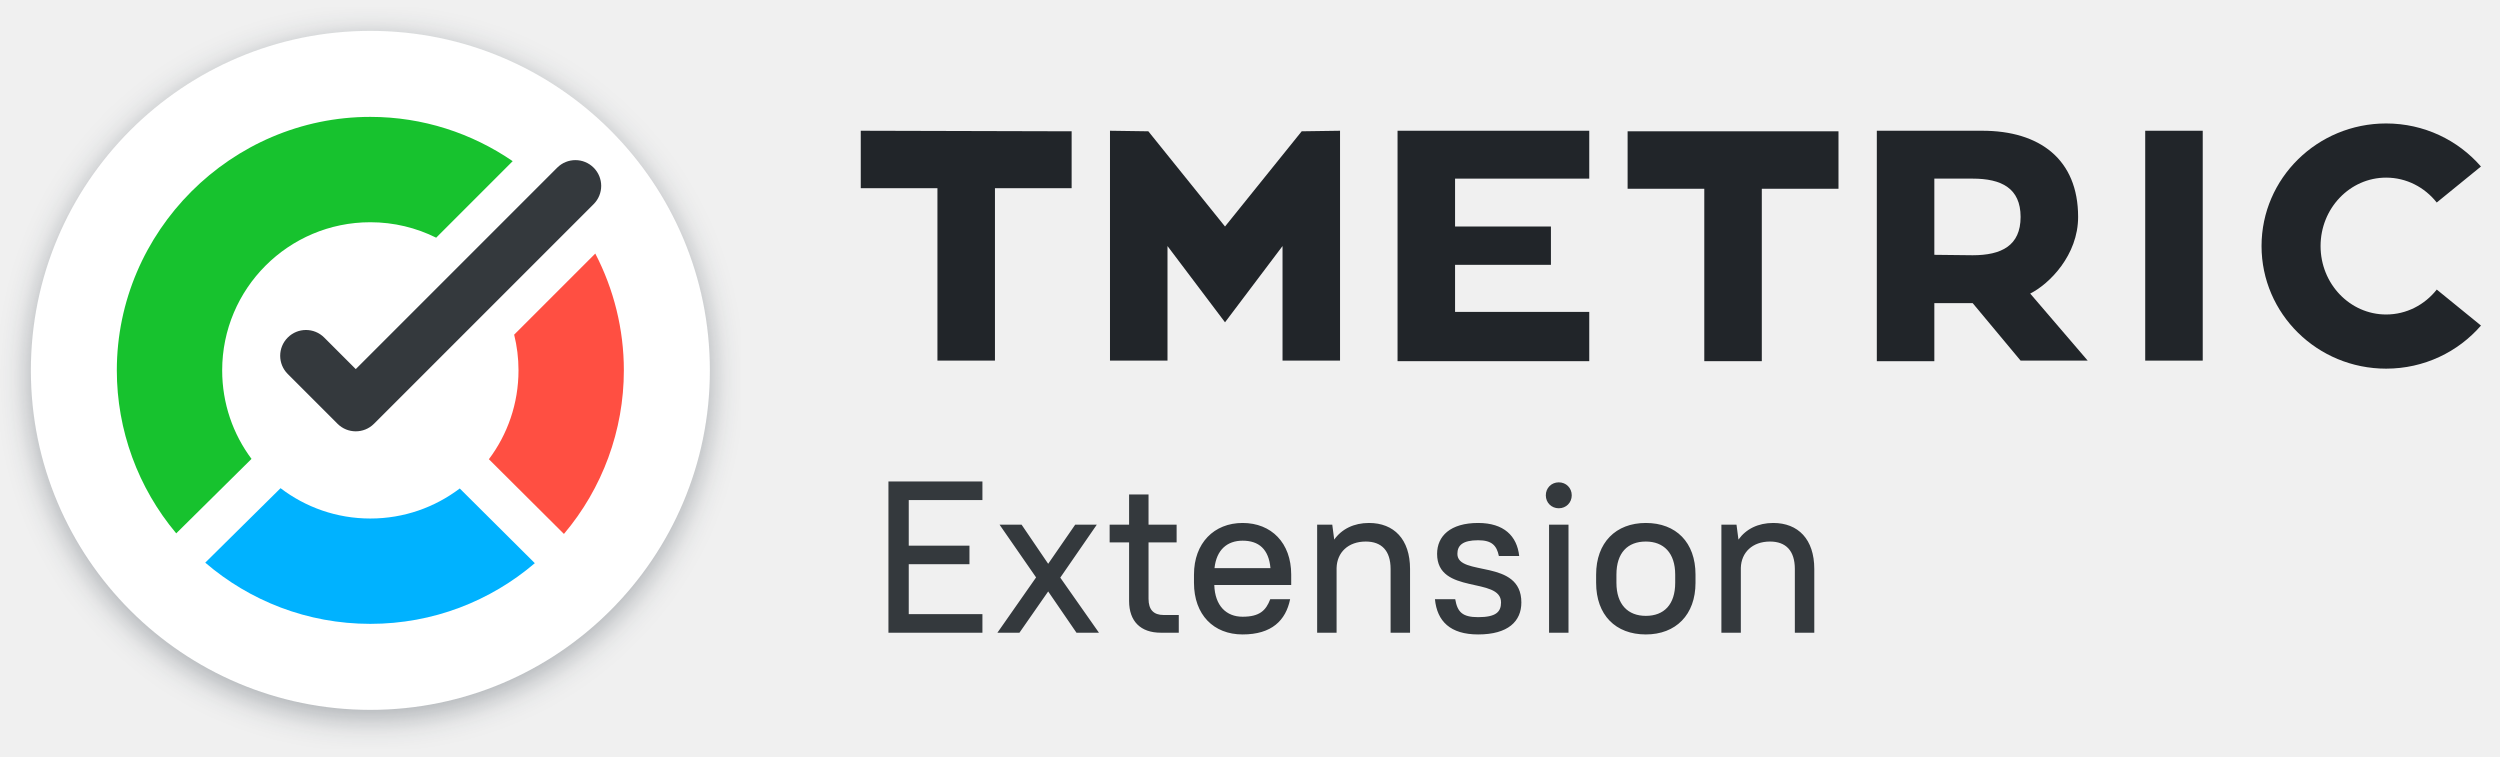
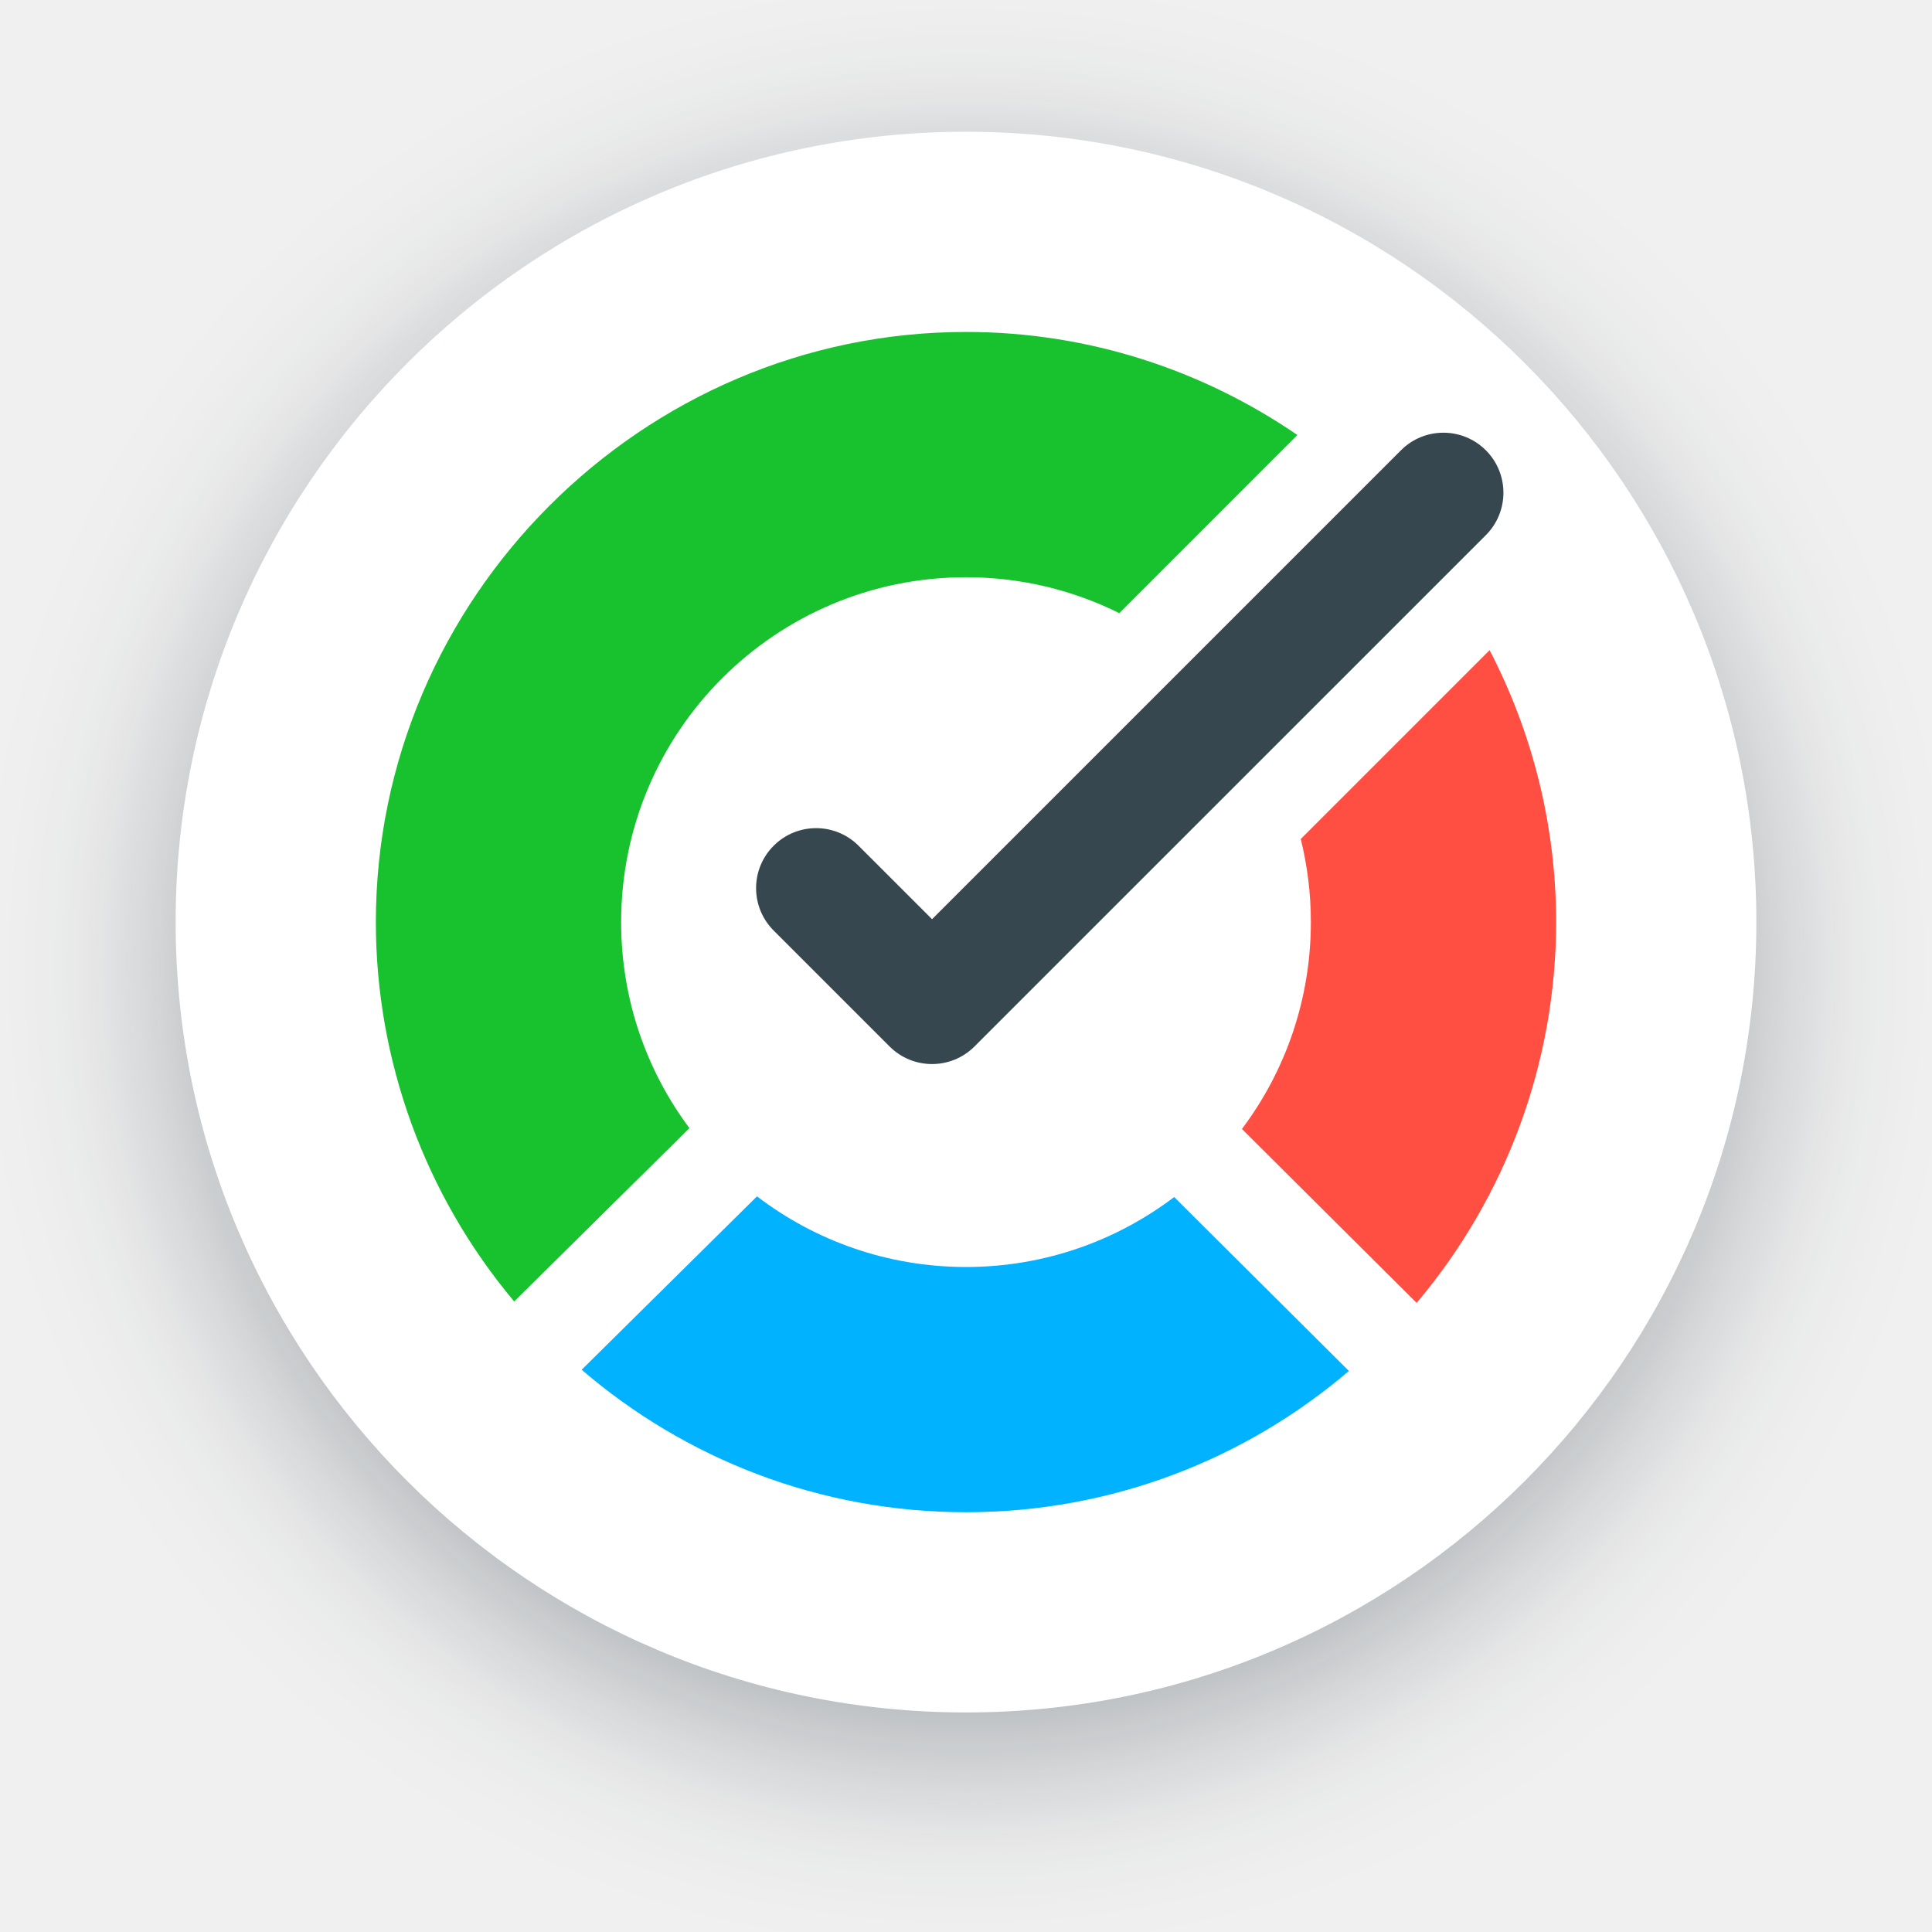
- <svg xmlns="http://www.w3.org/2000/svg" width="162" height="49" viewBox="0 0 162 49" fill="none">
+ <svg xmlns="http://www.w3.org/2000/svg" width="44" height="44" viewBox="0 0 44 44" fill="none">
  <g filter="url(#filter0_d)">
-     <path d="M24 46C36.15 46 46 36.15 46 24C46 11.85 36.15 2 24 2C11.85 2 2 11.85 2 24C2 36.15 11.85 46 24 46Z" fill="white" />
+     <path d="M22 39C31.941 39 40 30.941 40 21C40 11.059 31.941 3 22 3C12.059 3 4 11.059 4 21C4 30.941 12.059 39 22 39Z" fill="white" />
  </g>
-   <path d="M29.792 31.653C28.182 32.874 26.175 33.6 23.998 33.6C21.81 33.6 19.794 32.867 18.18 31.634L13.3 36.46C16.175 38.93 19.911 40.426 23.998 40.426C28.067 40.426 31.787 38.944 34.656 36.494L29.792 31.653Z" fill="#00B2FF" />
-   <path d="M33.317 21.686C33.501 22.427 33.599 23.201 33.599 23.998C33.599 26.16 32.885 28.154 31.68 29.758L36.543 34.599C39.038 31.646 40.426 27.893 40.426 23.998C40.426 21.343 39.779 18.75 38.574 16.43L33.317 21.686Z" fill="#FF4F42" />
-   <path d="M16.298 29.736C15.104 28.136 14.397 26.152 14.397 24.001C14.397 18.699 18.695 14.401 23.997 14.401C25.53 14.401 26.978 14.762 28.264 15.402L33.222 10.443C30.585 8.637 27.405 7.574 23.997 7.574C14.985 7.574 7.57 14.99 7.57 24.001C7.57 27.877 8.945 31.613 11.42 34.561L16.298 29.736Z" fill="#17C22E" />
-   <path d="M23.053 27.95C22.626 27.95 22.198 27.787 21.872 27.461L18.646 24.235C17.993 23.582 17.993 22.525 18.646 21.873C19.297 21.22 20.356 21.22 21.008 21.873L23.053 23.918L36.106 10.865C36.758 10.213 37.816 10.213 38.468 10.865C39.121 11.518 39.121 12.575 38.468 13.228L24.234 27.461C23.908 27.787 23.481 27.95 23.053 27.95Z" fill="#34393D" />
-   <path d="M60.746 23.368H64.473V12.196H69.442V8.508L55.777 8.472V12.196H60.746V23.368Z" fill="#212529" />
-   <path d="M79.381 20.885L75.654 15.944V23.368H71.927V8.472L74.412 8.508L79.381 14.678L84.35 8.508L86.834 8.472V23.368H83.108V15.944L79.381 20.885Z" fill="#212529" />
-   <path d="M100.5 17.161H94.288V20.211H102.984V23.404L90.561 23.404V8.472H102.984V11.575H94.288V14.678H100.5V17.161Z" fill="#212529" />
-   <path fill-rule="evenodd" clip-rule="evenodd" d="M127.83 19.644H125.345V23.404H121.618V8.472H128.451C132.178 8.472 134.662 10.328 134.662 14.058C134.662 16.534 132.799 18.402 131.557 19.023L135.283 23.368H130.935L127.83 19.644ZM130.935 14.058C130.935 12.196 129.693 11.575 127.83 11.575H125.345V16.512L127.83 16.54C129.693 16.54 130.935 15.92 130.935 14.058Z" fill="#212529" />
-   <path d="M139.01 23.368V8.472H142.737V23.368H139.01Z" fill="#212529" />
-   <path d="M114.165 23.404L110.438 23.404V12.232H105.469V8.508H119.134V12.232H114.165V23.404Z" fill="#212529" />
-   <path d="M160.767 21.096C159.286 22.805 157.082 23.889 154.621 23.889C150.163 23.889 146.548 20.332 146.548 15.944C146.548 11.557 150.163 8 154.621 8C157.081 8 159.284 9.083 160.765 10.79L157.9 13.123C157.121 12.138 155.942 11.51 154.622 11.51C152.275 11.51 150.373 13.496 150.373 15.944C150.373 18.393 152.275 20.379 154.622 20.379C155.943 20.379 157.123 19.75 157.902 18.764L160.767 21.096Z" fill="#212529" />
-   <path d="M57.571 41H63.661V39.796H58.887V36.562H62.821V35.358H58.887V32.404H63.661V31.2H57.571V41ZM69.756 41H71.212L68.706 37.43L71.072 34H69.672L67.922 36.534L66.2 34H64.772L67.138 37.416L64.632 41H66.06L67.922 38.326L69.756 41ZM71.905 35.148H73.165V38.942C73.165 40.258 73.907 41 75.223 41H76.385V39.852H75.405C74.761 39.852 74.425 39.516 74.425 38.802V35.148H76.245V34H74.425V32.04H73.165V34H71.905V35.148ZM80.52 41.112C82.41 41.112 83.32 40.202 83.6 38.83H82.312C82.032 39.558 81.626 39.964 80.52 39.964C79.47 39.964 78.728 39.264 78.686 37.906H83.67V37.234C83.67 35.176 82.382 33.888 80.52 33.888C78.672 33.888 77.37 35.19 77.37 37.234V37.766C77.37 39.838 78.644 41.112 80.52 41.112ZM80.52 35.036C81.57 35.036 82.214 35.582 82.326 36.814H78.7C78.826 35.624 79.526 35.036 80.52 35.036ZM85.351 41H86.611V36.8C86.639 35.792 87.367 35.092 88.501 35.092C89.523 35.092 90.111 35.68 90.111 36.87V41H91.371V36.87C91.371 34.938 90.321 33.888 88.711 33.888C87.731 33.888 86.947 34.28 86.457 34.966L86.331 34H85.351V41ZM95.784 41.112C97.73 41.112 98.584 40.258 98.584 39.04C98.584 36.17 94.439 37.388 94.439 35.89C94.439 35.344 94.775 35.008 95.784 35.008C96.665 35.008 96.987 35.344 97.127 36.03H98.444C98.303 34.728 97.45 33.888 95.784 33.888C93.978 33.888 93.124 34.742 93.124 35.89C93.124 38.564 97.267 37.346 97.267 39.04C97.267 39.656 96.931 39.992 95.784 39.992C94.761 39.992 94.439 39.656 94.299 38.83H92.984C93.124 40.258 93.978 41.112 95.784 41.112ZM100.379 41H101.639V34H100.379V41ZM101.009 32.936C101.485 32.936 101.849 32.572 101.849 32.096C101.849 31.62 101.485 31.256 101.009 31.256C100.533 31.256 100.169 31.62 100.169 32.096C100.169 32.572 100.533 32.936 101.009 32.936ZM106.649 41.112C108.595 41.112 109.869 39.838 109.869 37.766V37.234C109.869 35.148 108.609 33.888 106.649 33.888C104.703 33.888 103.429 35.162 103.429 37.234V37.766C103.429 39.852 104.689 41.112 106.649 41.112ZM106.649 39.908C105.487 39.908 104.745 39.166 104.745 37.766V37.234C104.745 35.82 105.473 35.092 106.649 35.092C107.811 35.092 108.553 35.834 108.553 37.234V37.766C108.553 39.18 107.825 39.908 106.649 39.908ZM111.546 41H112.806V36.8C112.834 35.792 113.562 35.092 114.696 35.092C115.718 35.092 116.306 35.68 116.306 36.87V41H117.566V36.87C117.566 34.938 116.516 33.888 114.906 33.888C113.926 33.888 113.142 34.28 112.652 34.966L112.526 34H111.546V41Z" fill="#34393D" />
+   <path d="M26.741 27.262C25.423 28.261 23.781 28.855 22 28.855C20.21 28.855 18.561 28.255 17.24 27.246L13.247 31.195C15.599 33.216 18.656 34.44 22 34.44C25.329 34.44 28.373 33.227 30.72 31.223L26.741 27.262Z" fill="#00B2FF" />
+   <path d="M29.624 19.108C29.774 19.715 29.854 20.348 29.854 21C29.854 22.768 29.27 24.4 28.284 25.712L32.263 29.673C34.304 27.257 35.44 24.187 35.44 21C35.44 18.828 34.911 16.706 33.925 14.807L29.624 19.108Z" fill="#FF4F42" />
+   <path d="M15.701 25.692C14.724 24.383 14.146 22.759 14.146 21C14.146 16.662 17.662 13.146 22 13.146C23.254 13.146 24.439 13.441 25.491 13.964L29.547 9.907C27.39 8.429 24.789 7.56 22 7.56C14.627 7.56 8.56 13.627 8.56 21C8.56 24.171 9.685 27.228 11.71 29.64L15.701 25.692Z" fill="#17C22E" />
+   <path d="M21.227 24.233C20.877 24.233 20.527 24.1 20.26 23.833L17.62 21.193C17.086 20.659 17.086 19.794 17.62 19.261C18.154 18.727 19.019 18.727 19.553 19.261L21.227 20.934L31.906 10.255C32.439 9.721 33.305 9.721 33.839 10.255C34.373 10.788 34.373 11.654 33.839 12.188L22.193 23.833C21.926 24.1 21.576 24.233 21.227 24.233Z" fill="#37474F" />
  <defs>
-     <filter id="filter0_d" x="0" y="0.5" width="48" height="48" filterUnits="userSpaceOnUse" color-interpolation-filters="sRGB">
+     <filter id="filter0_d" x="0" y="0" width="44" height="44" filterUnits="userSpaceOnUse" color-interpolation-filters="sRGB">
      <feFlood flood-opacity="0" result="BackgroundImageFix" />
      <feColorMatrix in="SourceAlpha" type="matrix" values="0 0 0 0 0 0 0 0 0 0 0 0 0 0 0 0 0 0 127 0" />
-       <feOffset dy="0.5" />
-       <feGaussianBlur stdDeviation="1" />
+       <feOffset dy="1" />
+       <feGaussianBlur stdDeviation="2" />
      <feColorMatrix type="matrix" values="0 0 0 0 0.058 0 0 0 0 0.109 0 0 0 0 0.161 0 0 0 0.32 0" />
      <feBlend mode="normal" in2="BackgroundImageFix" result="effect1_dropShadow" />
      <feBlend mode="normal" in="SourceGraphic" in2="effect1_dropShadow" result="shape" />
    </filter>
  </defs>
</svg>
